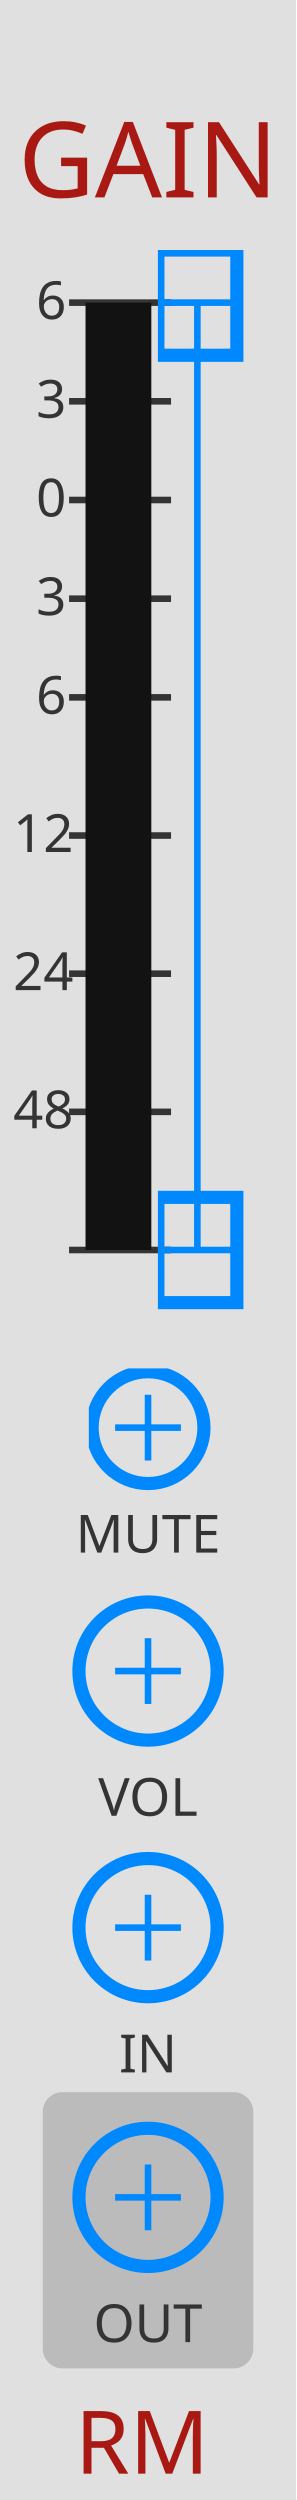
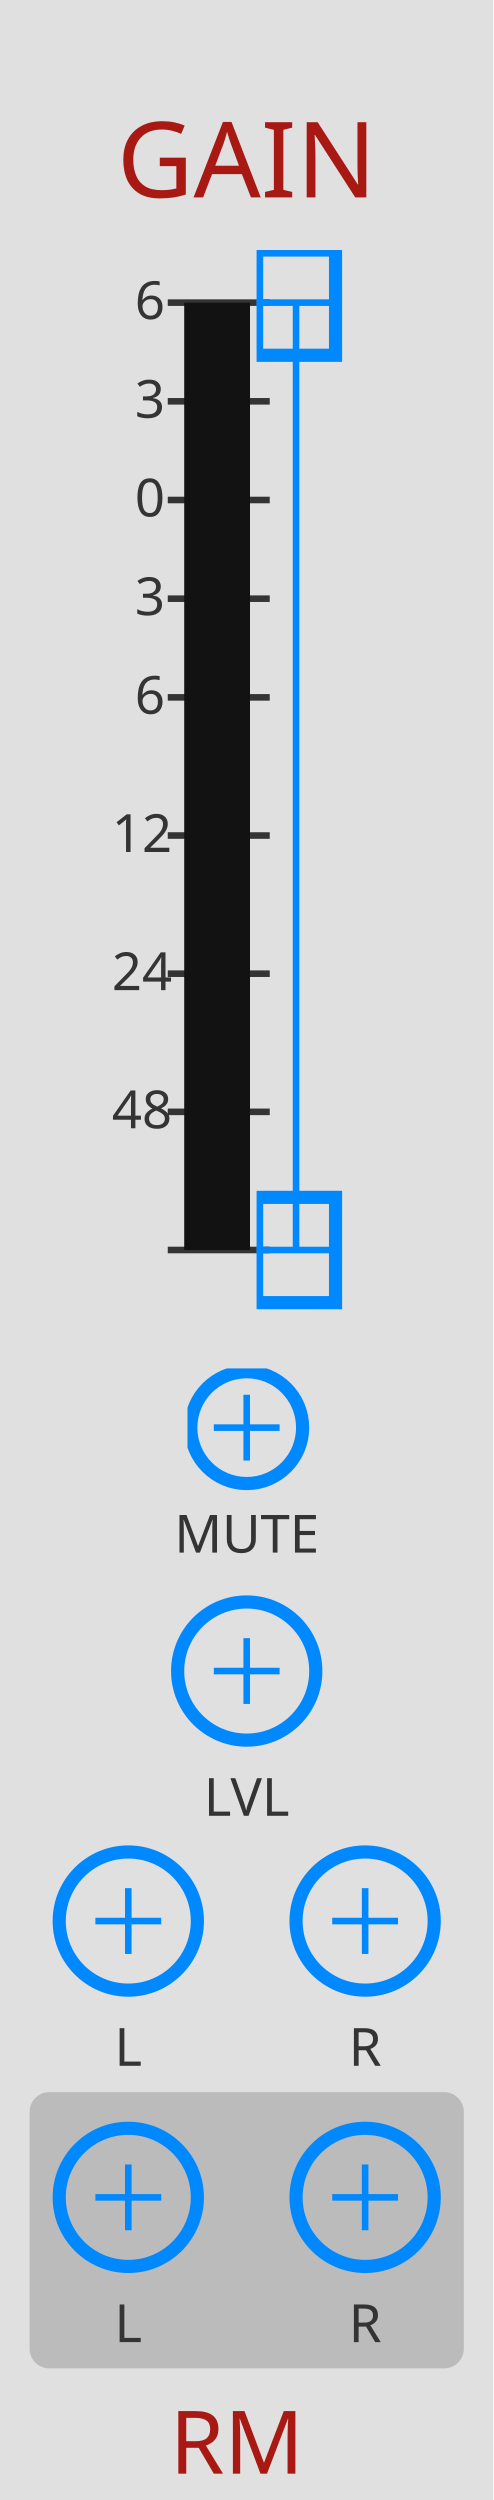
- <svg xmlns="http://www.w3.org/2000/svg" xmlns:xlink="http://www.w3.org/1999/xlink" version="1.1" width="45" height="380" viewBox="0 0 45 380">
+ <svg xmlns="http://www.w3.org/2000/svg" xmlns:xlink="http://www.w3.org/1999/xlink" version="1.1" width="75" height="380" viewBox="0 0 75 380">
  <style>
    text.title {
      fill: #a91913;
      font-family: 'DIN Alternate';
      font-size: 12pt;
    }
    text.logo {
      fill: #a91913;
      font-family: 'DIN Alternate';
      font-size: 10pt;
    }
    text.big-label {
      fill: #343434;
      font-family: 'DIN Alternate';
      font-size: 7.5pt;
    }
    text.label {
      fill: #343434;
      font-family: 'DIN Alternate';
      font-size: 6pt;
    }
    .background {
      fill: #e0e0e0;
    }
    .output {
      fill: #bbbbbb;
    }
    polyline.icon {
      stroke: #343434;
      stroke-width: 1.2;
      fill: none;
    }
    polyline.connect {
      stroke: #343434;
      stroke-width: 1;
      fill: none;
    }

    .blueprint {
      stroke: #08f;
      fill: none;
    }
  </style>
  <defs>
    <symbol id="port">
      <g transform="translate(12 12)">
        <polyline points="-5,0 5,0" stroke-width="1" class="blueprint" />
        <polyline points="0,-5 0,5" stroke-width="1" class="blueprint" />
        <circle cx="0" cy="0" r="10.5" stroke-width="2" class="blueprint" />
      </g>
    </symbol>
    <symbol id="toggleButton">
      <g transform="translate(9 9)">
        <polyline points="-5,0 5,0" stroke-width="1" class="blueprint" />
        <polyline points="0,-5 0,5" stroke-width="1" class="blueprint" />
        <circle cx="0" cy="0" r="8.5" stroke-width="2" class="blueprint" />
      </g>
    </symbol>
    <symbol id="meter">
      <g transform="translate(20 5)">
        <text x="-12.5" y="2.5" class="label">6</text>
        <text x="-12.5" y="17.5" class="label">3</text>
        <text x="-12.5" y="32.5" class="label">0</text>
        <text x="-12.5" y="47.5" class="label">3</text>
        <text x="-12.5" y="62.5" class="label">6</text>
        <text x="-16" y="83.5" class="label">12</text>
        <text x="-16" y="104.5" class="label">24</text>
        <text x="-16" y="125.5" class="label">48</text>
        <polyline points="-7.5   0 8   0" class="connect" />
        <polyline points="-7.5  15 8  15" class="connect" />
        <polyline points="-7.5  30 8  30" class="connect" />
        <polyline points="-7.5  45 8  45" class="connect" />
        <polyline points="-7.5  60 8  60" class="connect" />
        <polyline points="-7.5  81 8  81" class="connect" />
        <polyline points="-7.5 102 8 102" class="connect" />
        <polyline points="-7.5 123 8 123" class="connect" />
        <polyline points="-7.5 144 8 144" class="connect" />
        <rect x="-5" y="0" width="10" height="144" fill="#121212" />
      </g>
    </symbol>
    <symbol id="fader">
      <g transform="translate(6 8)">
        <polyline points="0,0 0,144" stroke-width="1" class="blueprint" />
        <rect x="-6" y="-8" width="12" height="16" stroke-width="2" class="blueprint" />
        <polyline points="-6,0 6,0" stroke-width="1" class="blueprint" />
        <g transform="translate(0 144)">
          <rect x="-6" y="-8" width="12" height="16" stroke-width="2" class="blueprint" />
          <polyline points="-6,0 6,0" stroke-width="1" class="blueprint" />
        </g>
      </g>
    </symbol>
  </defs>
  <rect class="background" width="100%" height="100%" />
  <text class="title" x="50%" y="30" text-anchor="middle">GAIN</text>
  <text class="logo" x="48%" y="376" text-anchor="middle">RM</text>
-   <g transform="translate(18 46)">
+   <g transform="translate(33 46)">
    <use xlink:href="#meter" transform="translate(-20 -5)" />
    <g transform="translate(12 0)">
      <use xlink:href="#fader" transform="translate(-6 -8)" />
    </g>
  </g>
-   <g transform="translate(22.5 217)">
+   <g transform="translate(37.5 217)">
    <use xlink:href="#toggleButton" transform="translate(-9 -9)" />
    <text x="0" y="19" class="label" text-anchor="middle">MUTE</text>
  </g>
-   <g transform="translate(22.5 254)">
+   <g transform="translate(37.5 254)">
    <use xlink:href="#port" transform="translate(-12 -12)" />
-     <text x="0" y="22" class="label" text-anchor="middle">VOL</text>
+     <text x="0" y="22" class="label" text-anchor="middle">LVL</text>
  </g>
-   <g transform="translate(22.5 293)">
+   <g transform="translate(19.5 292)">
    <use xlink:href="#port" transform="translate(-12 -12)" />
-     <text x="0" y="22" class="label" text-anchor="middle">IN</text>
+     <text x="0" y="22" class="label" text-anchor="middle">L</text>
  </g>
-   <g transform="translate(22.5 334)">
-     <rect x="-16" y="-16" width="32" height="42" rx="3" class="output" />
+   <g transform="translate(55.5 292)">
    <use xlink:href="#port" transform="translate(-12 -12)" />
-     <text x="0" y="22" class="label" text-anchor="middle">OUT</text>
+     <text x="0" y="22" class="label" text-anchor="middle">R</text>
+   </g>
+   <g transform="translate(19.5 334)">
+     <rect x="-15" y="-16" width="66" height="42" rx="3" class="output" />
+     <use xlink:href="#port" transform="translate(-12 -12)" />
+     <text x="0" y="22" class="label" text-anchor="middle">L</text>
+   </g>
+   <g transform="translate(55.5 334)">
+     <use xlink:href="#port" transform="translate(-12 -12)" />
+     <text x="0" y="22" class="label" text-anchor="middle">R</text>
  </g>
</svg>
